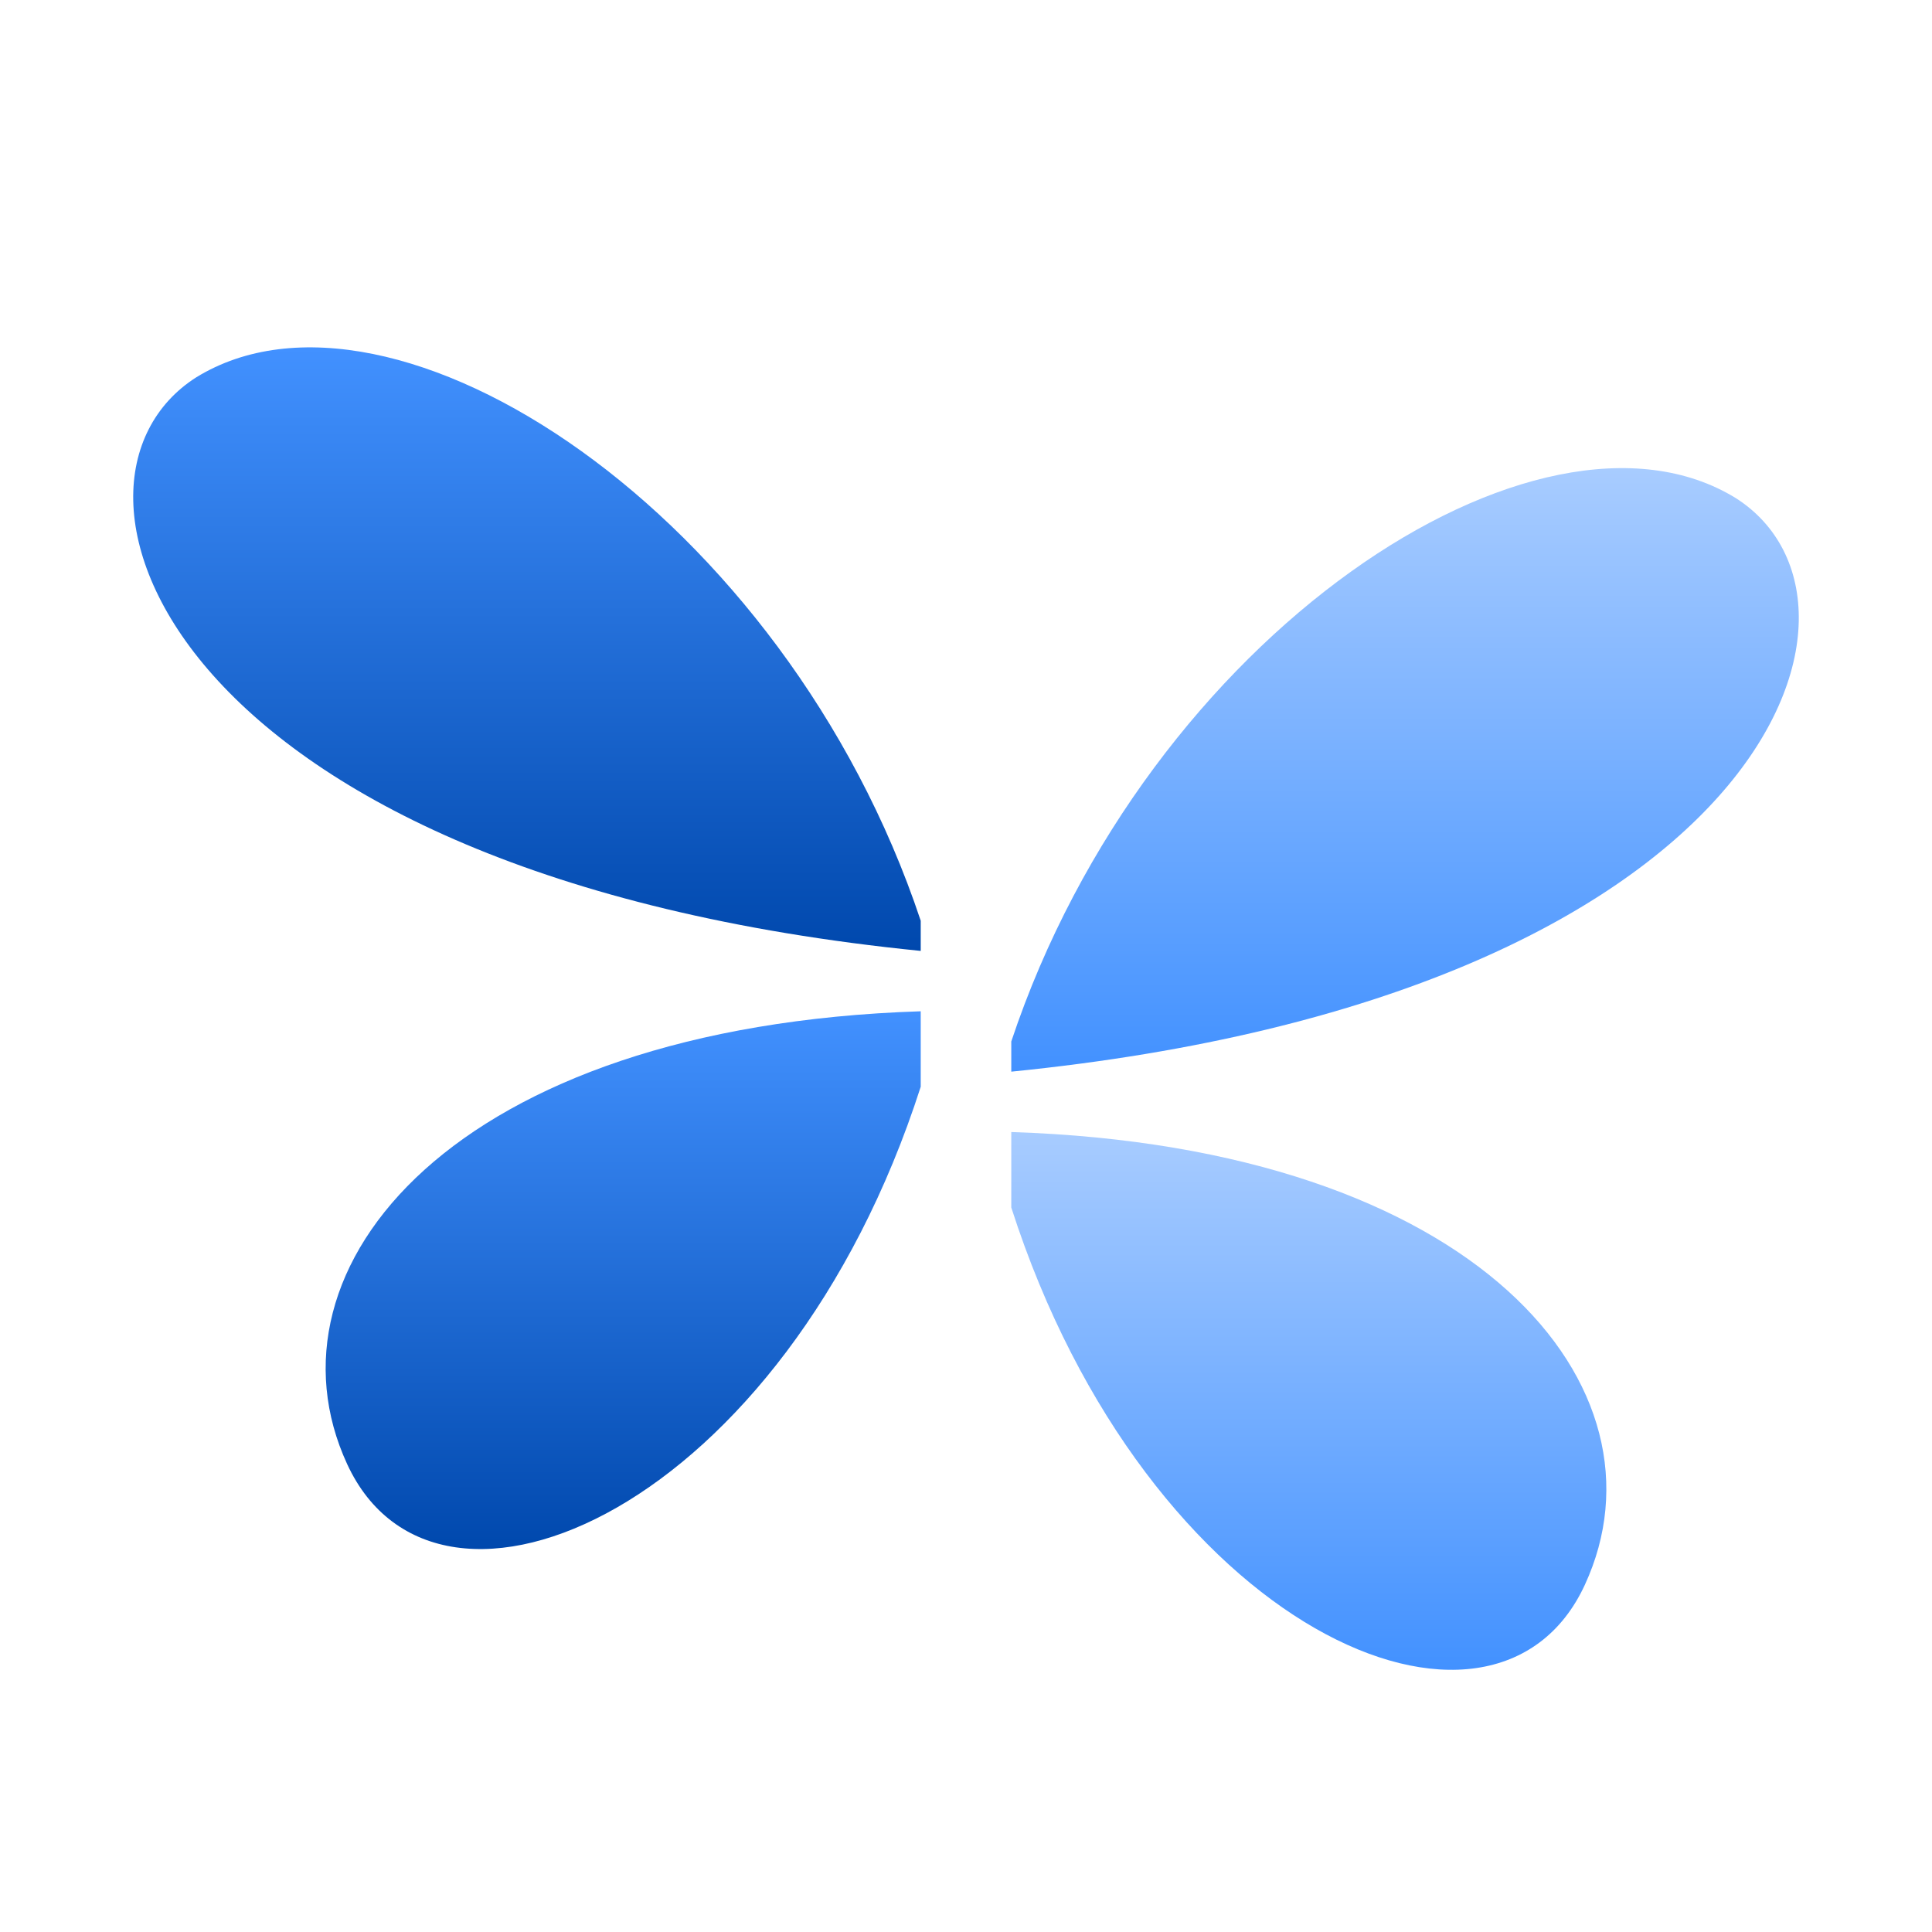
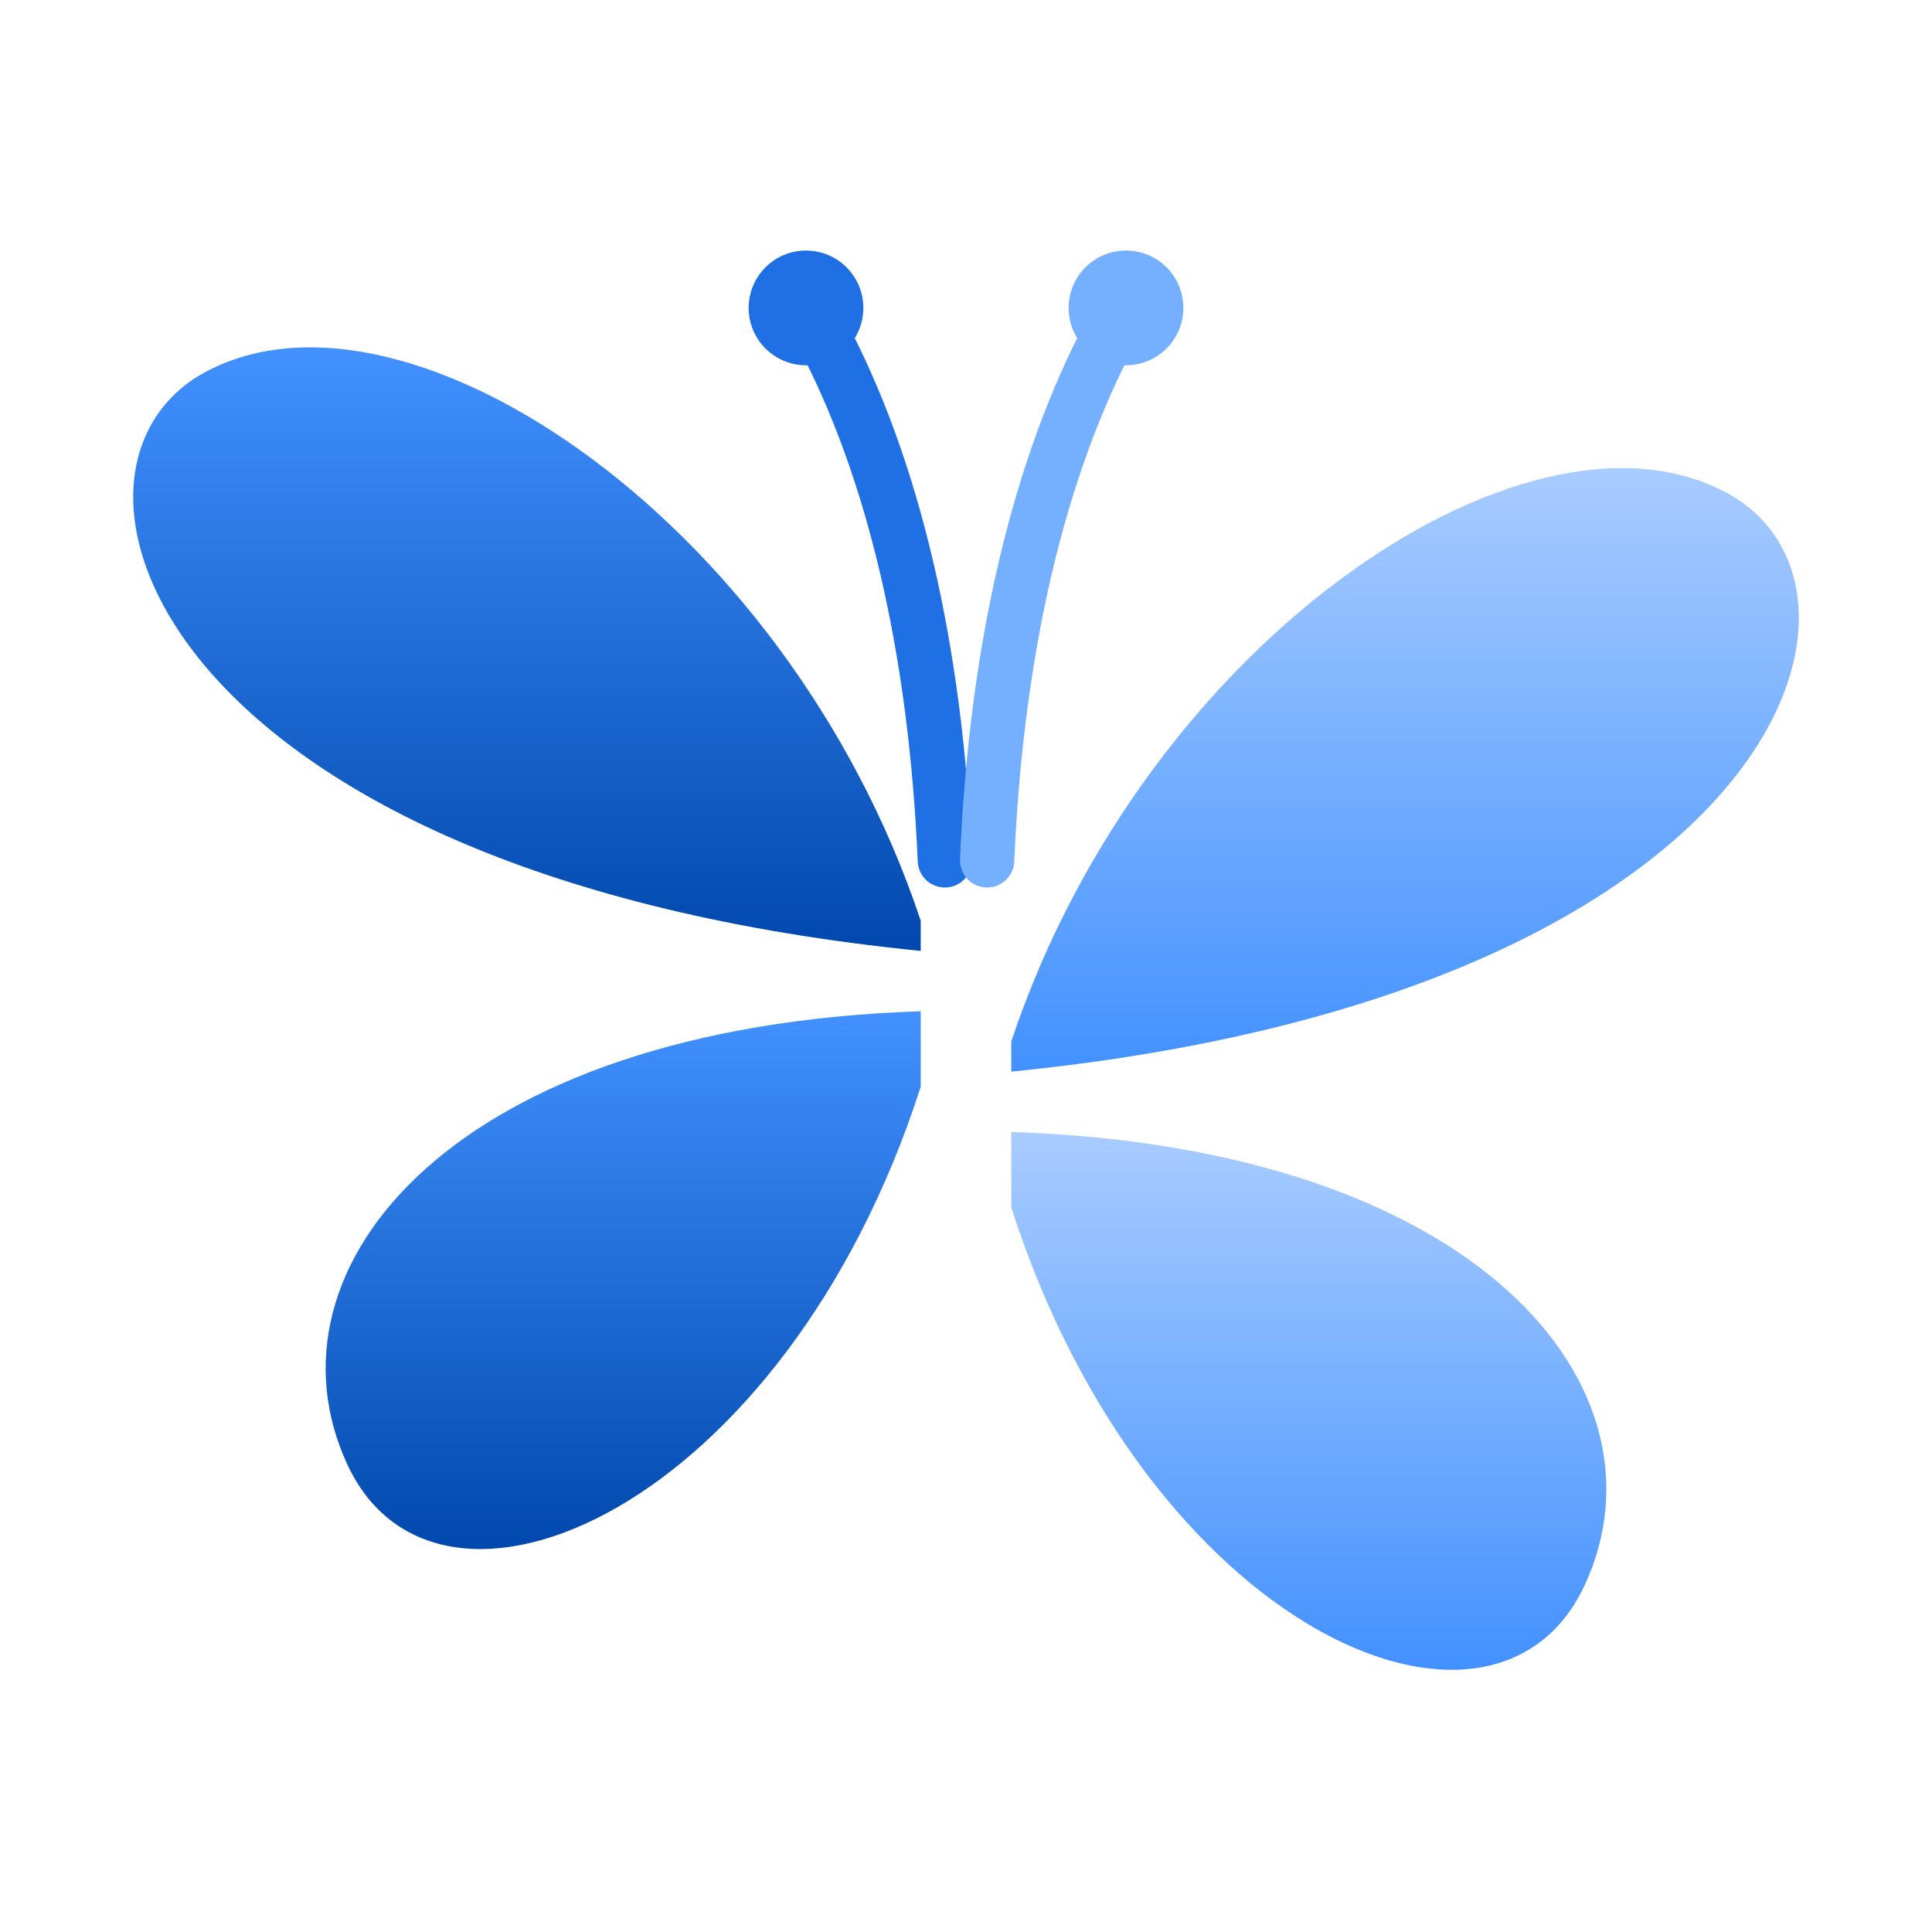
<svg xmlns="http://www.w3.org/2000/svg" viewBox="0 0 64 64">
  <defs>
    <linearGradient id="l" x1="0" y1="0" x2="0" y2="1">
      <stop offset="0" stop-color="#4291FF" />
      <stop offset="1" stop-color="#0048AD" />
    </linearGradient>
    <linearGradient id="r" x1="0" y1="0" x2="0" y2="1">
      <stop offset="0" stop-color="#A8CCFF" />
      <stop offset="1" stop-color="#4291FF" />
    </linearGradient>
  </defs>
+   <path d="M31.3 28.5C31 21.5 29.6 15.5 27.2 11" fill="none" stroke="#1F6FE5" stroke-width="1.8" stroke-linecap="round" />
+   <circle cx="26.7" cy="10.2" r="1.9" fill="#1F6FE5" />
+   <path d="M32.7 28.5C33 21.5 34.4 15.5 36.8 11" fill="none" stroke="#75AFFF" stroke-width="1.8" stroke-linecap="round" />
+   <circle cx="37.3" cy="10.2" r="1.9" fill="#75AFFF" />
  <path d="M30.5 30.5C26 17 13 8.5 6.5 12.5 1 16 5.5 29 30.5 31.5Z" fill="url(#l)" />
  <path d="M30.5 33.5C15 34 8.5 42 11.5 48.5 14.5 55 26 50 30.5 36Z" fill="url(#l)" />
  <path d="M33.5 34.5C38 21 51 12.5 57.5 16.5 63 20 58.5 33 33.5 35.5Z" fill="url(#r)" />
  <path d="M33.5 37.5C49 38 55.5 46 52.5 52.5 49.5 59 38 54 33.5 40Z" fill="url(#r)" />
</svg>
